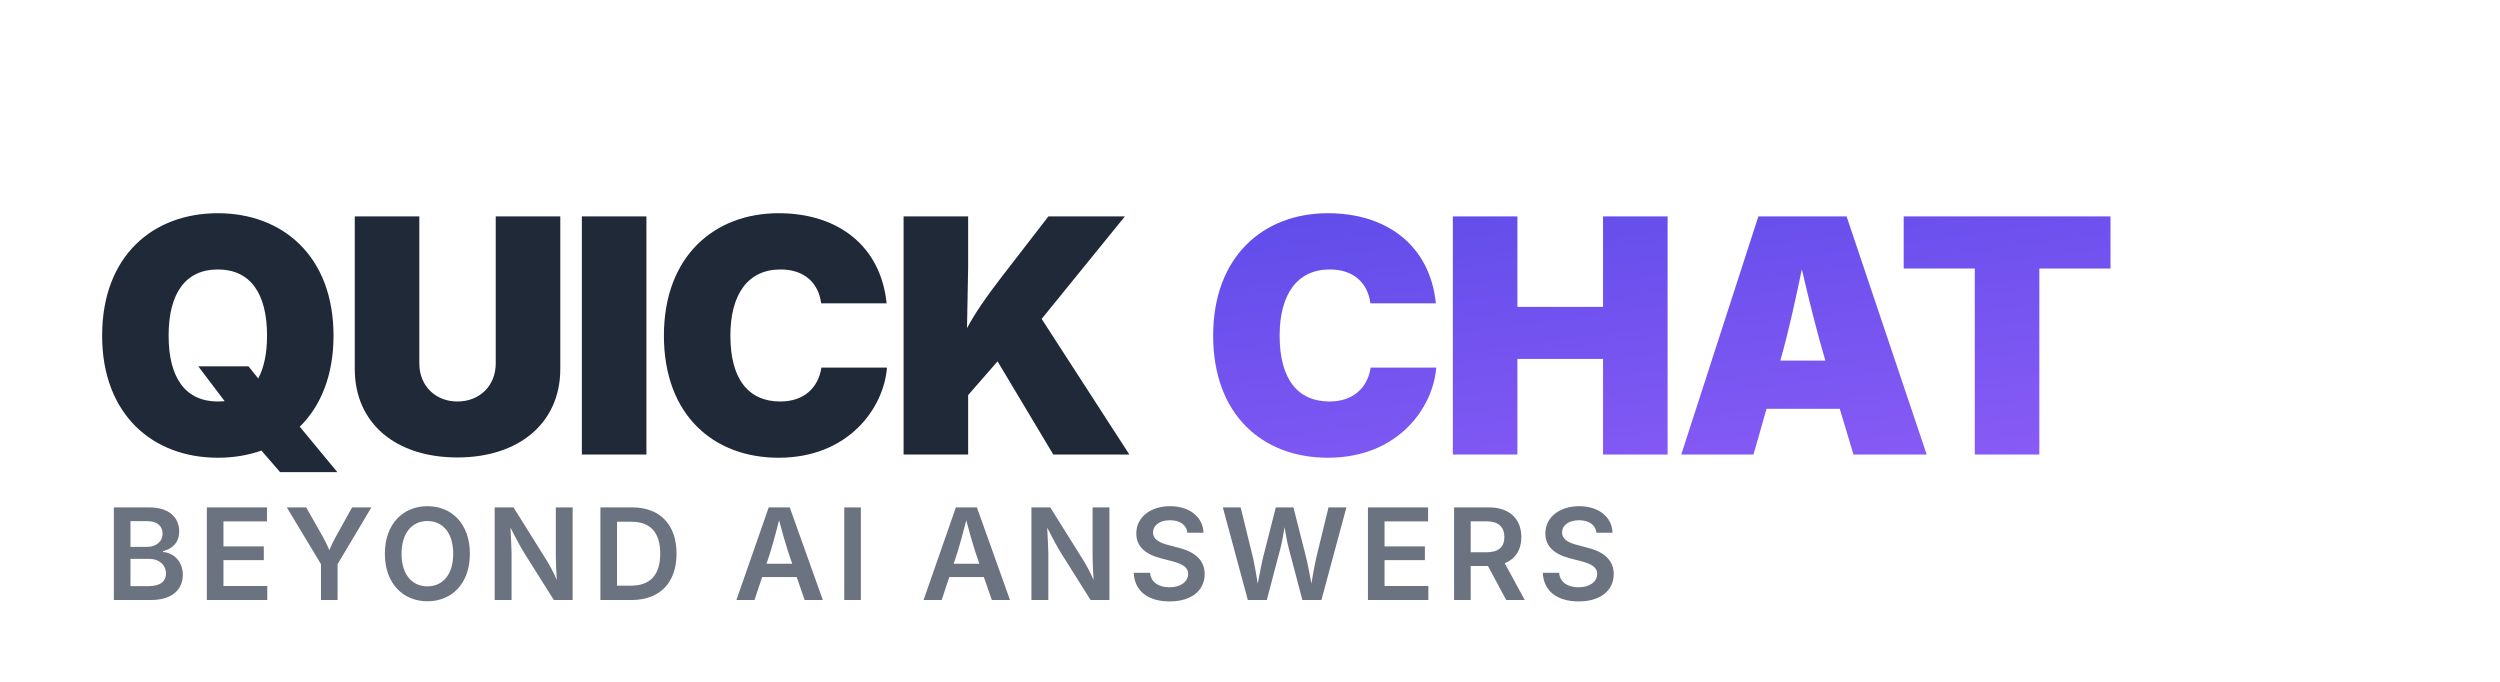
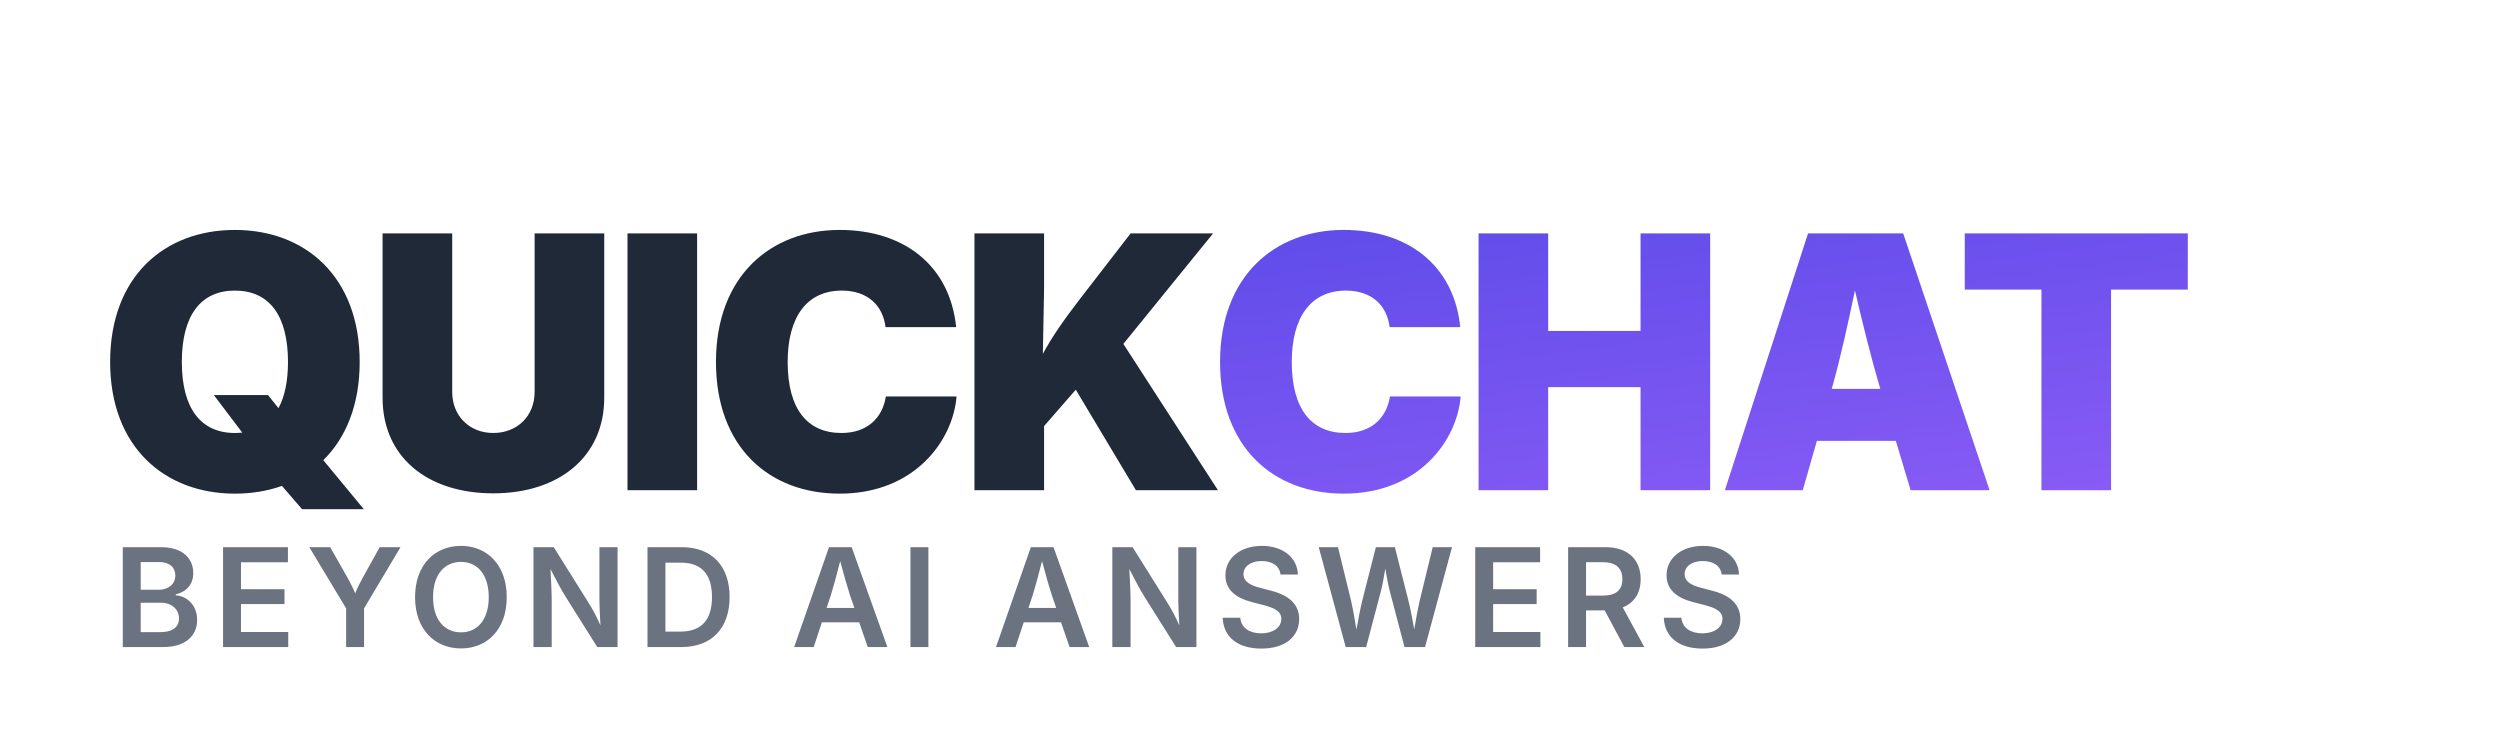
- <svg xmlns="http://www.w3.org/2000/svg" viewBox="0 0 550 150">
+ <svg xmlns="http://www.w3.org/2000/svg" viewBox="0 0 510 150">
  <defs>
    <linearGradient id="chatGrad" x1="0%" y1="0%" x2="100%" y2="100%">
      <stop offset="0%" style="stop-color:#4F46E5" />
      <stop offset="100%" style="stop-color:#8B5CF6" />
    </linearGradient>
  </defs>
  <text x="20" y="100" font-family="Inter, system-ui, -apple-system, sans-serif" font-size="72" font-weight="900" letter-spacing="-2">
    <tspan fill="#1F2937">QUICK</tspan>
-     <tspan fill="url(#chatGrad)">CHAT</tspan>
+     <tspan dx="-18" fill="url(#chatGrad)">CHAT</tspan>
  </text>
  <text x="23" y="132" font-family="Inter, system-ui, -apple-system, sans-serif" font-size="28" font-weight="600" letter-spacing="2" fill="#6B7280">
    BEYOND AI ANSWERS
  </text>
</svg>
